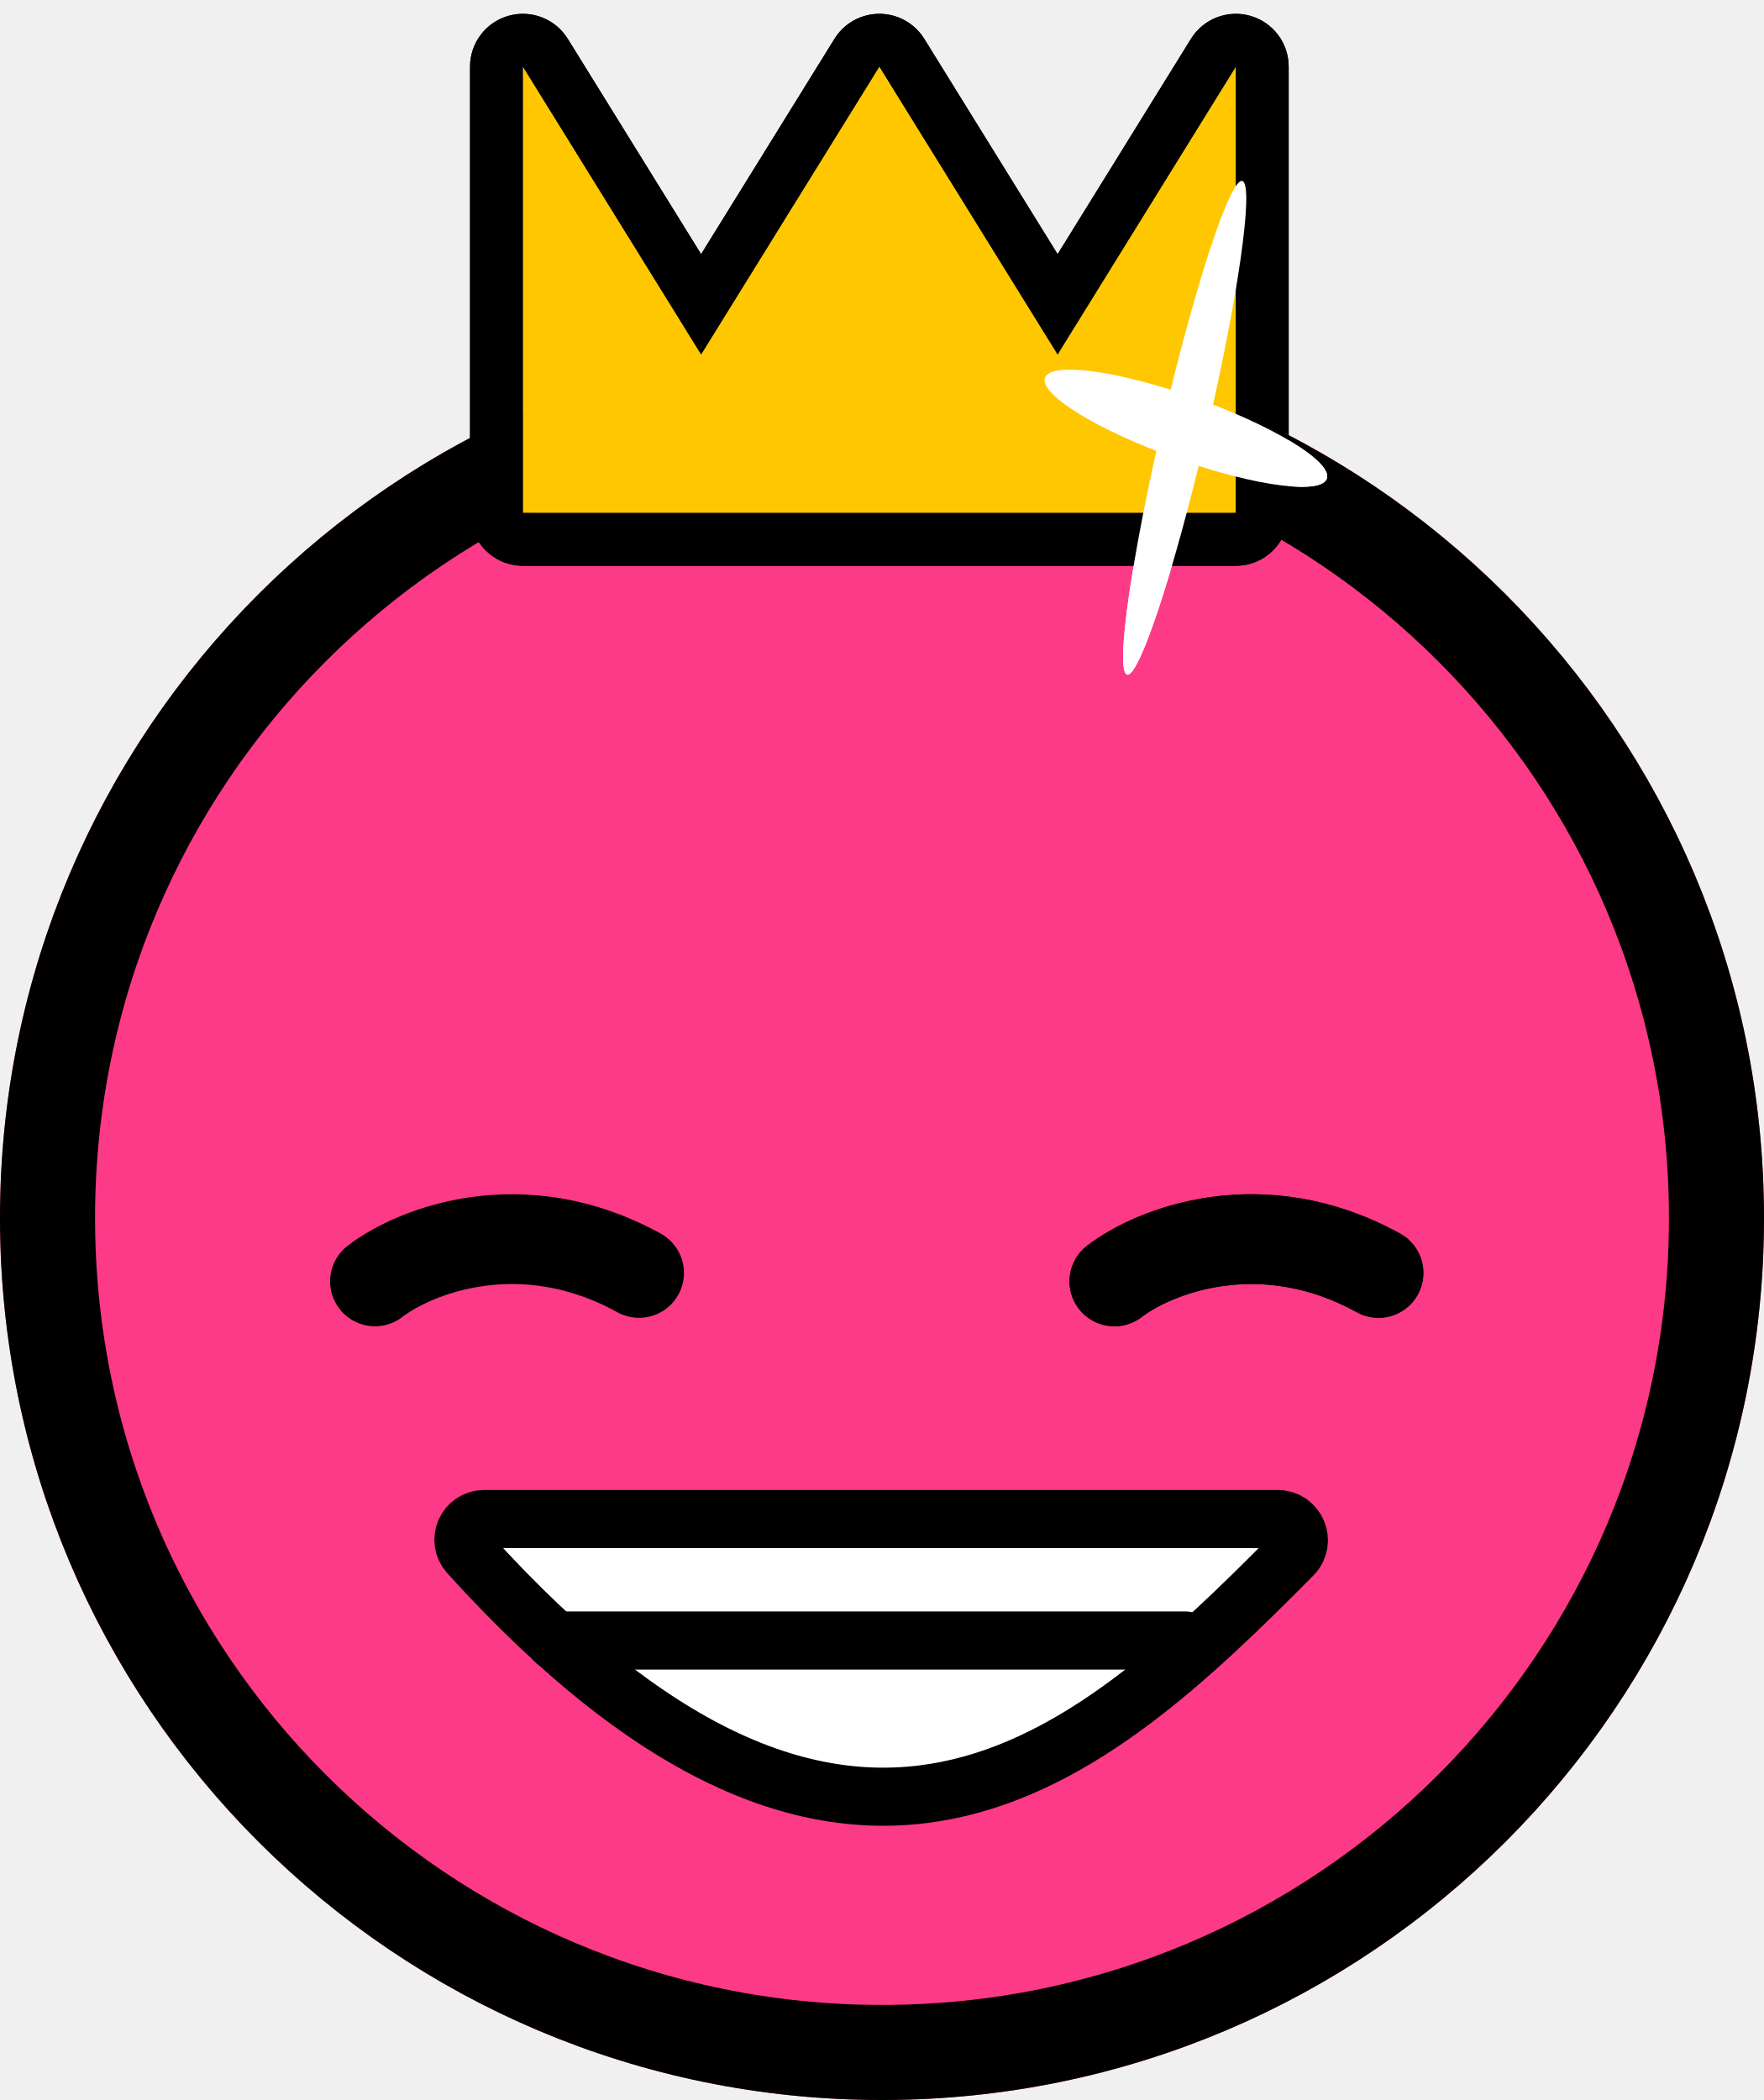
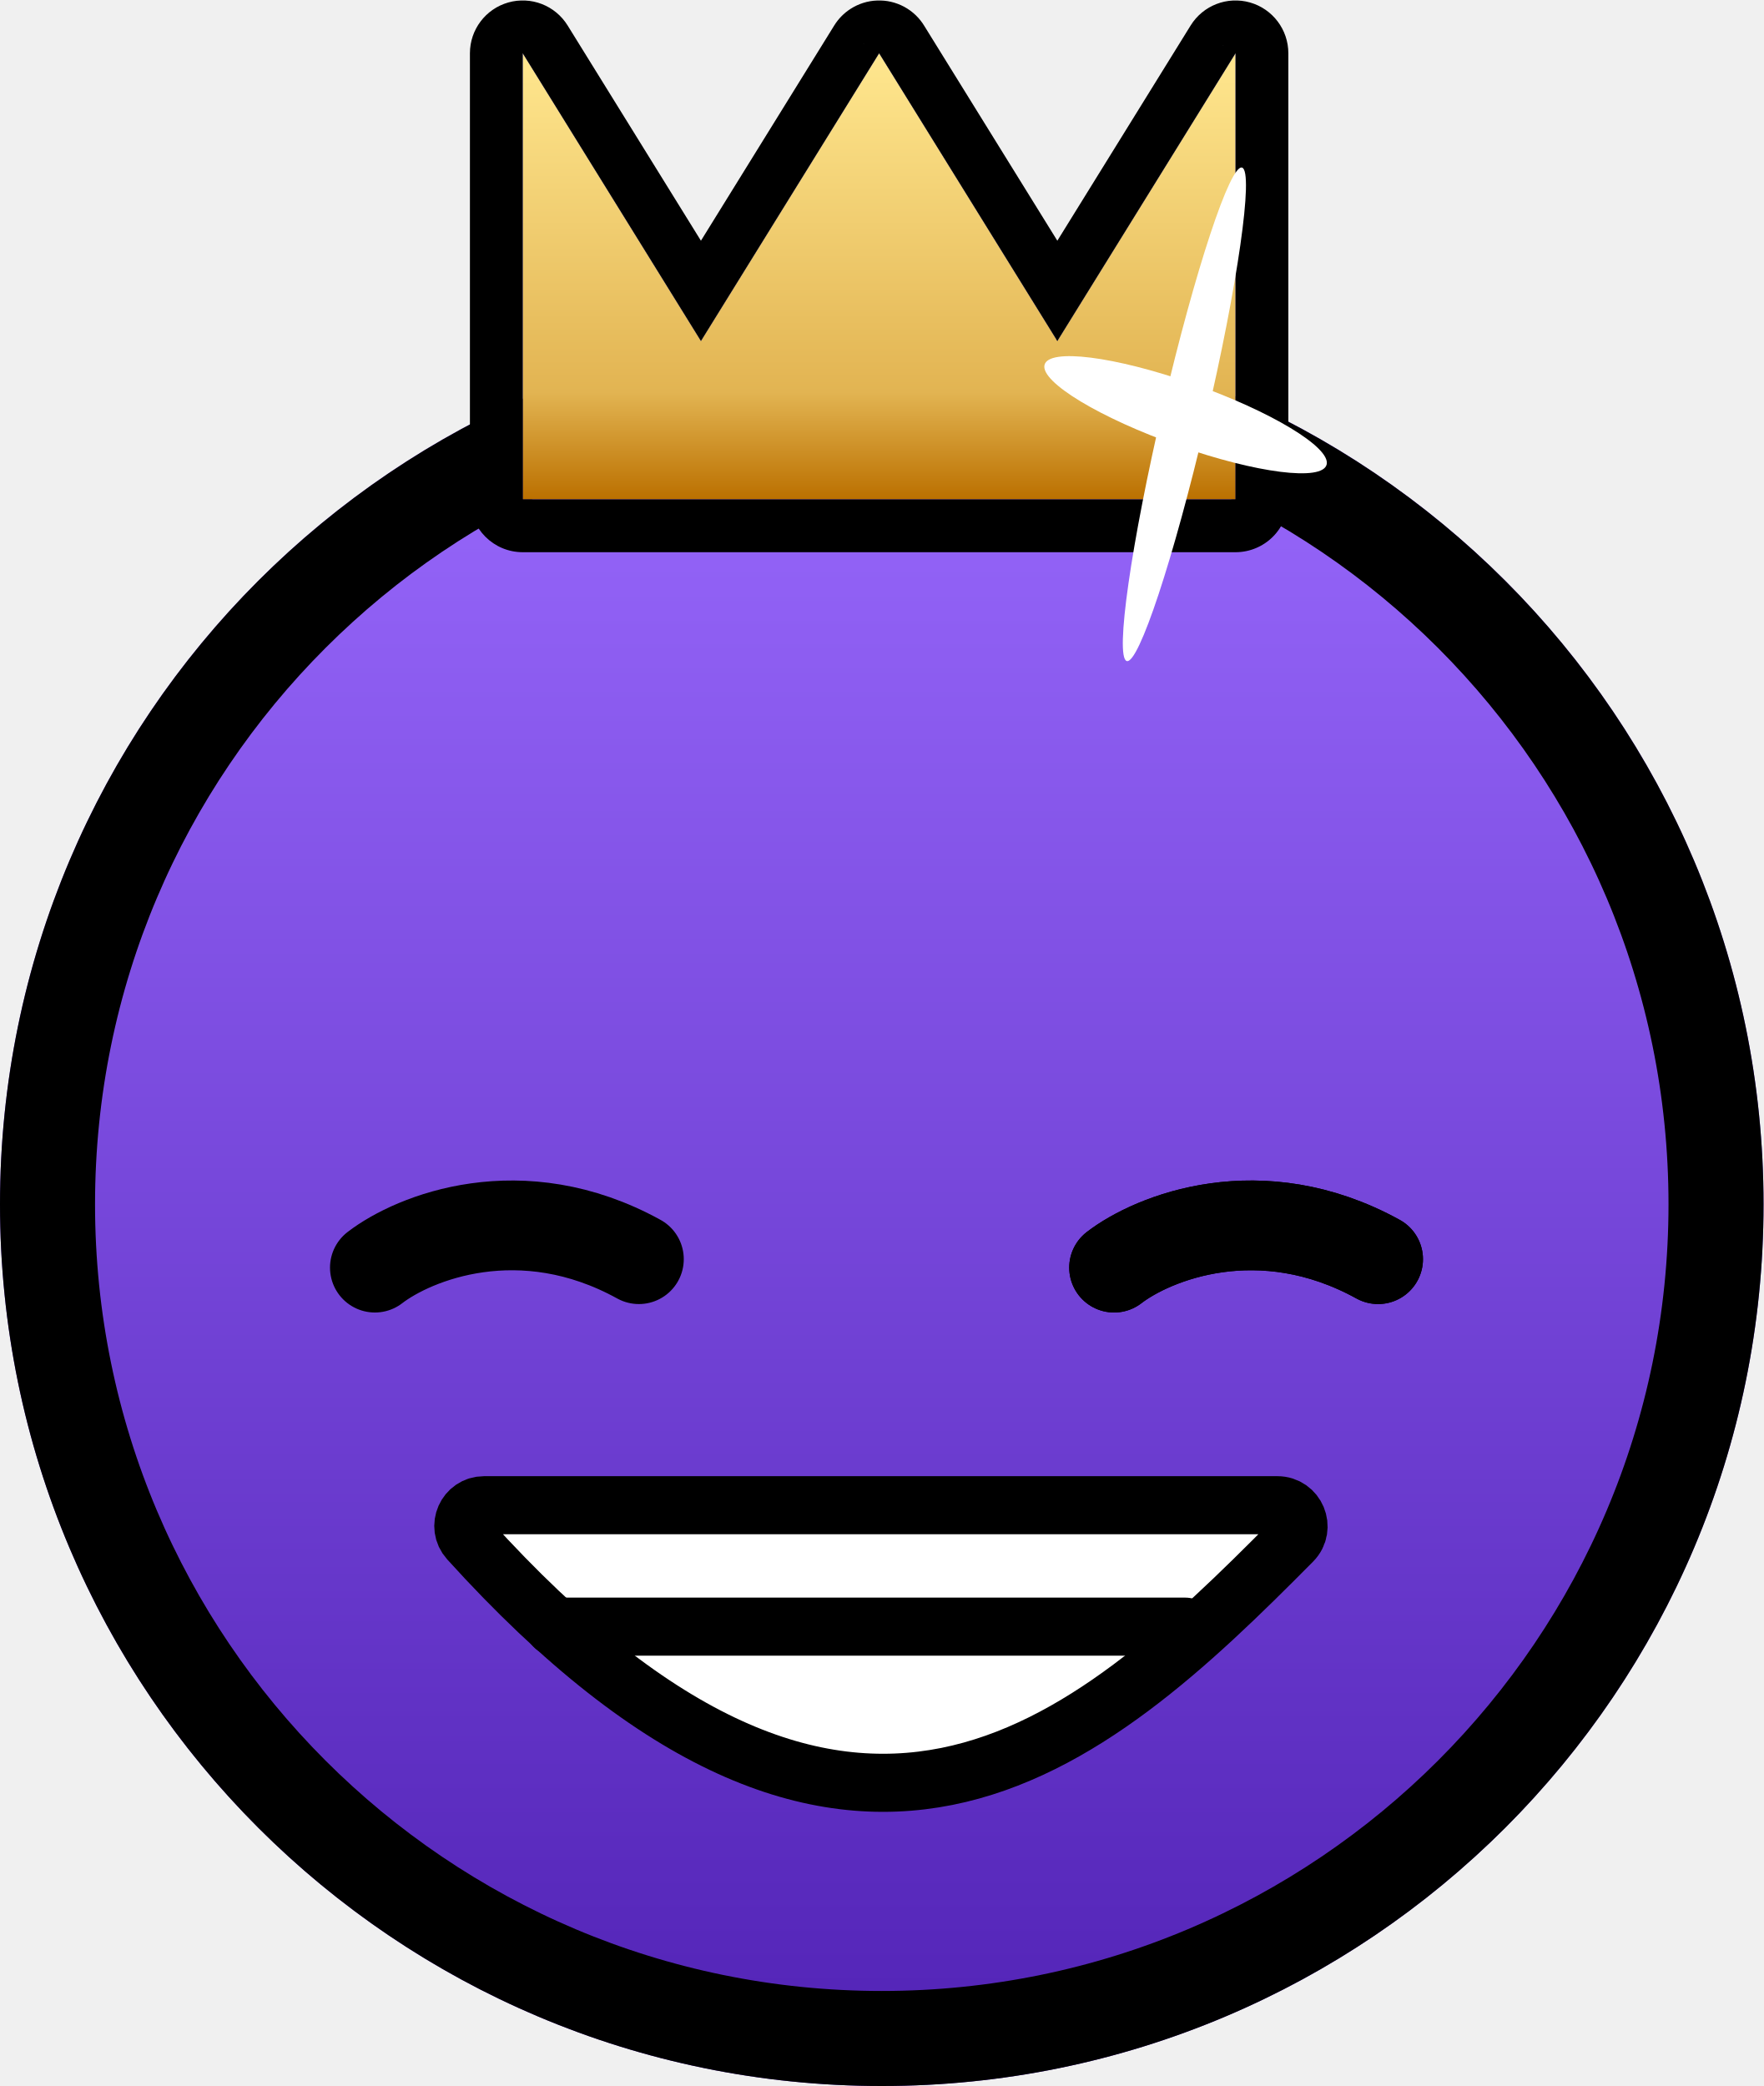
- <svg xmlns="http://www.w3.org/2000/svg" width="126" height="150" viewBox="0 0 126 150" fill="none">
-   <path d="M126 87C126 121.794 97.794 150 63 150C28.206 150 0 121.794 0 87C0 52.206 28.206 24 63 24C97.794 24 126 52.206 126 87Z" fill="#FC3A87" />
-   <circle cx="63" cy="87" r="59.605" stroke="black" stroke-width="6.79" />
-   <mask id="path-3-outside-1_719_6374" maskUnits="userSpaceOnUse" x="33.348" y="0.76" width="59" height="40" fill="black">
-     <rect fill="white" x="33.348" y="0.76" width="59" height="40" />
-     <path fill-rule="evenodd" clip-rule="evenodd" d="M62.812 36.638V4.76L50.08 25.32L37.348 4.76V36.638H62.812ZM62.812 36.638V4.76L75.544 25.32L88.276 4.76V36.638H62.812Z" />
+ <svg xmlns="http://www.w3.org/2000/svg" width="2783" height="3292" viewBox="0 0 2783 3292" fill="none">
+   <path d="M2783 1900.5C2783 2669 2160 3292 1391.5 3292C622.996 3292 0 2669 0 1900.5C0 1132 622.996 509 1391.5 509C2160 509 2783 1132 2783 1900.5Z" fill="url(#paint0_linear_751_15453)" />
+   <circle cx="1391.5" cy="1900.5" r="1316.51" stroke="black" stroke-width="149.982" />
+   <path d="M591.596 2000.49C652.891 1953.29 822.028 1884.55 1008.21 1987.16" stroke="black" stroke-width="141.65" stroke-linecap="round" />
+   <path d="M1758.12 2000.49C1819.42 1953.29 1988.56 1884.55 2174.74 1987.16" stroke="black" stroke-width="141.65" stroke-linecap="round" />
+   <path d="M1758.12 2000.49C1819.42 1953.29 1988.56 1884.55 2174.74 1987.16" stroke="black" stroke-width="141.65" stroke-linecap="round" />
+   <path d="M2015.79 2375.44H763.915C735.462 2375.44 720.603 2409.08 739.696 2430.18C1342.16 3095.81 1715.56 2759.39 2039.55 2432.2C2060.38 2411.17 2045.39 2375.44 2015.79 2375.44Z" fill="white" stroke="black" stroke-width="91.656" stroke-linecap="round" />
+   <path d="M874.896 2567.09H1870.61" stroke="black" stroke-width="91.656" stroke-linecap="round" />
+   <mask id="path-8-outside-1_751_15453" maskUnits="userSpaceOnUse" x="740.9" y="0.051" width="1293" height="872" fill="black">
+     <rect fill="white" x="740.9" y="0.051" width="1293" height="872" />
+     <path fill-rule="evenodd" clip-rule="evenodd" d="M824.9 788.134H1387.33L1949.77 788.134V84.051L1668.55 538.164L1387.33 84.052V84.051L1387.33 84.051L1106.12 538.164L824.9 84.051V788.134Z" />
  </mask>
-   <path fill-rule="evenodd" clip-rule="evenodd" d="M62.812 36.638V4.76L50.08 25.32L37.348 4.76V36.638H62.812ZM62.812 36.638V4.76L75.544 25.32L88.276 4.76V36.638H62.812Z" fill="#FFC700" />
-   <path d="M62.812 4.76H66.584C66.584 3.074 65.466 1.593 63.844 1.132C62.223 0.67 60.492 1.341 59.605 2.774L62.812 4.76ZM62.812 36.638V40.41C64.895 40.41 66.584 38.721 66.584 36.638H62.812ZM50.08 25.32L46.872 27.306C47.56 28.417 48.773 29.093 50.08 29.093C51.386 29.093 52.599 28.417 53.287 27.306L50.08 25.32ZM37.348 4.76L40.555 2.774C39.667 1.341 37.937 0.67 36.315 1.132C34.694 1.593 33.575 3.074 33.575 4.76H37.348ZM37.348 36.638H33.575C33.575 38.721 35.264 40.41 37.348 40.41V36.638ZM62.812 4.76L66.019 2.774C65.132 1.341 63.401 0.67 61.779 1.132C60.158 1.593 59.039 3.074 59.039 4.76H62.812ZM62.812 36.638H59.039C59.039 38.721 60.728 40.41 62.812 40.41V36.638ZM75.544 25.32L72.337 27.306C73.024 28.417 74.238 29.093 75.544 29.093C76.85 29.093 78.063 28.417 78.751 27.306L75.544 25.32ZM88.276 4.76H92.048C92.048 3.074 90.93 1.593 89.308 1.132C87.687 0.67 85.956 1.341 85.069 2.774L88.276 4.76ZM88.276 36.638V40.41C90.359 40.41 92.048 38.721 92.048 36.638H88.276ZM59.039 4.76V36.638H66.584V4.76H59.039ZM53.287 27.306L66.019 6.746L59.605 2.774L46.872 23.334L53.287 27.306ZM34.14 6.746L46.872 27.306L53.287 23.334L40.555 2.774L34.14 6.746ZM41.12 36.638V4.76H33.575V36.638H41.12ZM62.812 32.865H37.348V40.41H62.812V32.865ZM59.039 4.76V36.638H66.584V4.76H59.039ZM78.751 23.334L66.019 2.774L59.605 6.746L72.337 27.306L78.751 23.334ZM85.069 2.774L72.337 23.334L78.751 27.306L91.483 6.746L85.069 2.774ZM92.048 36.638V4.76H84.504V36.638H92.048ZM62.812 40.41H88.276V32.865H62.812V40.41Z" fill="black" mask="url(#path-3-outside-1_719_6374)" />
-   <path d="M26.785 91.527C29.56 89.39 37.218 86.278 45.647 90.923" stroke="black" stroke-width="6.413" stroke-linecap="round" />
-   <path d="M79.6 91.527C82.375 89.39 90.032 86.278 98.462 90.923" stroke="black" stroke-width="6.413" stroke-linecap="round" />
-   <path d="M79.6 91.527C82.375 89.39 90.032 86.278 98.462 90.923" stroke="black" stroke-width="6.413" stroke-linecap="round" />
-   <path d="M91.264 108.503H34.585C33.297 108.503 32.624 110.026 33.489 110.981C60.765 141.118 77.671 125.886 92.34 111.073C93.282 110.121 92.604 108.503 91.264 108.503Z" fill="white" stroke="black" stroke-width="4.15" stroke-linecap="round" />
-   <path d="M39.611 117.18H84.692" stroke="black" stroke-width="4.15" stroke-linecap="round" />
-   <ellipse cx="18.102" cy="1.617" rx="18.102" ry="1.617" transform="matrix(-0.227918 0.97368 -0.943141 -0.332393 90.2715 13.4688)" fill="white" />
-   <ellipse cx="2.273" cy="10.688" rx="2.273" ry="10.688" transform="matrix(-0.227918 0.97368 -0.943141 -0.332393 95.3047 31.9268)" fill="white" />
-   <mask id="path-12-outside-2_719_6374" maskUnits="userSpaceOnUse" x="33.348" y="0.76" width="59" height="40" fill="black">
-     <rect fill="white" x="33.348" y="0.76" width="59" height="40" />
-     <path fill-rule="evenodd" clip-rule="evenodd" d="M62.812 36.638V4.76L50.08 25.32L37.348 4.76V36.638H62.812ZM62.812 36.638V4.76L75.544 25.32L88.276 4.76V36.638H62.812Z" />
-   </mask>
-   <path fill-rule="evenodd" clip-rule="evenodd" d="M62.812 36.638V4.76L50.08 25.32L37.348 4.76V36.638H62.812ZM62.812 36.638V4.76L75.544 25.32L88.276 4.76V36.638H62.812Z" fill="#FFC700" />
-   <path d="M62.812 4.76H66.584C66.584 3.074 65.466 1.593 63.844 1.132C62.223 0.67 60.492 1.341 59.605 2.774L62.812 4.76ZM62.812 36.638V40.41C64.895 40.41 66.584 38.721 66.584 36.638H62.812ZM50.08 25.32L46.872 27.306C47.56 28.417 48.773 29.093 50.08 29.093C51.386 29.093 52.599 28.417 53.287 27.306L50.08 25.32ZM37.348 4.76L40.555 2.774C39.667 1.341 37.937 0.67 36.315 1.132C34.694 1.593 33.575 3.074 33.575 4.76H37.348ZM37.348 36.638H33.575C33.575 38.721 35.264 40.41 37.348 40.41V36.638ZM62.812 4.76L66.019 2.774C65.132 1.341 63.401 0.67 61.779 1.132C60.158 1.593 59.039 3.074 59.039 4.76H62.812ZM62.812 36.638H59.039C59.039 38.721 60.728 40.41 62.812 40.41V36.638ZM75.544 25.32L72.337 27.306C73.024 28.417 74.238 29.093 75.544 29.093C76.85 29.093 78.063 28.417 78.751 27.306L75.544 25.32ZM88.276 4.76H92.048C92.048 3.074 90.93 1.593 89.308 1.132C87.687 0.67 85.956 1.341 85.069 2.774L88.276 4.76ZM88.276 36.638V40.41C90.359 40.41 92.048 38.721 92.048 36.638H88.276ZM59.039 4.76V36.638H66.584V4.76H59.039ZM53.287 27.306L66.019 6.746L59.605 2.774L46.872 23.334L53.287 27.306ZM34.14 6.746L46.872 27.306L53.287 23.334L40.555 2.774L34.14 6.746ZM41.12 36.638V4.76H33.575V36.638H41.12ZM62.812 32.865H37.348V40.41H62.812V32.865ZM59.039 4.76V36.638H66.584V4.76H59.039ZM78.751 23.334L66.019 2.774L59.605 6.746L72.337 27.306L78.751 23.334ZM85.069 2.774L72.337 23.334L78.751 27.306L91.483 6.746L85.069 2.774ZM92.048 36.638V4.76H84.504V36.638H92.048ZM62.812 40.41H88.276V32.865H62.812V40.41Z" fill="black" mask="url(#path-12-outside-2_719_6374)" />
-   <ellipse cx="18.102" cy="1.617" rx="18.102" ry="1.617" transform="matrix(-0.227918 0.97368 -0.943141 -0.332393 90.2715 13.4688)" fill="white" />
-   <ellipse cx="2.273" cy="10.688" rx="2.273" ry="10.688" transform="matrix(-0.227918 0.97368 -0.943141 -0.332393 95.3047 31.9268)" fill="white" />
+   <path fill-rule="evenodd" clip-rule="evenodd" d="M824.9 788.134H1387.33L1949.77 788.134V84.051L1668.55 538.164L1387.33 84.052V84.051L1387.33 84.051L1106.12 538.164L824.9 84.051V788.134Z" fill="#4235FB" />
+   <path fill-rule="evenodd" clip-rule="evenodd" d="M824.9 788.134H1387.33L1949.77 788.134V84.051L1668.55 538.164L1387.33 84.052V84.051L1387.33 84.051L1106.12 538.164L824.9 84.051V788.134Z" fill="url(#paint1_linear_751_15453)" />
+   <path d="M1387.33 788.134L1387.33 704.81H1387.33V788.134ZM824.9 788.134H741.577C741.577 834.152 778.882 871.457 824.9 871.457V788.134ZM1949.77 788.134L1949.77 871.457C1971.86 871.457 1993.06 862.678 2008.68 847.052C2024.31 831.426 2033.09 810.232 2033.09 788.134H1949.77ZM1949.77 84.051H2033.09C2033.09 46.816 2008.38 14.101 1972.57 3.91C1936.76 -6.281 1898.53 8.526 1878.93 40.183L1949.77 84.051ZM1668.55 538.164L1597.71 582.032C1612.9 606.562 1639.7 621.487 1668.55 621.487C1697.4 621.487 1724.2 606.562 1739.39 582.032L1668.55 538.164ZM1387.33 84.052H1304.01C1304.01 99.551 1308.33 114.743 1316.49 127.921L1387.33 84.052ZM1387.33 84.051H1470.66C1470.66 53.512 1453.95 25.42 1427.12 10.839C1400.28 -3.742 1367.62 -2.476 1342 14.139L1387.33 84.051ZM1387.33 84.051L1342 14.14C1331.68 20.832 1322.97 29.725 1316.49 40.183L1387.33 84.051ZM1106.12 538.164L1035.28 582.032C1050.47 606.561 1077.27 621.487 1106.12 621.487C1134.97 621.487 1161.77 606.561 1176.96 582.032L1106.12 538.164ZM824.9 84.051L895.74 40.182C876.136 8.526 837.909 -6.282 802.095 3.909C766.282 14.101 741.577 46.816 741.577 84.051L824.9 84.051ZM1387.33 704.81H824.9V871.457H1387.33V704.81ZM1387.33 871.457L1949.77 871.457L1949.77 704.81L1387.33 704.81L1387.33 871.457ZM2033.09 788.134V84.051H1866.44V788.134H2033.09ZM1878.93 40.183L1597.71 494.295L1739.39 582.032L2020.61 127.92L1878.93 40.183ZM1739.39 494.295L1458.17 40.183L1316.49 127.921L1597.71 582.032L1739.39 494.295ZM1304.01 84.051V84.052H1470.66V84.051H1304.01ZM1432.67 153.963L1432.67 153.963L1342 14.139L1342 14.14L1432.67 153.963ZM1176.96 582.032L1458.17 127.92L1316.49 40.183L1035.28 494.295L1176.96 582.032ZM754.06 127.92L1035.28 582.032L1176.96 494.295L895.74 40.182L754.06 127.92ZM908.224 788.134V84.051H741.577V788.134H908.224Z" fill="black" mask="url(#path-8-outside-1_751_15453)" />
+   <ellipse cx="399.836" cy="35.707" rx="399.836" ry="35.707" transform="matrix(-0.227918 0.97368 -0.943141 -0.332393 1993.87 276.39)" fill="white" />
+   <ellipse cx="50.196" cy="236.062" rx="50.196" ry="236.062" transform="matrix(-0.227918 0.97368 -0.943141 -0.332393 2105.01 684.085)" fill="white" />
+   <defs>
+     <linearGradient id="paint0_linear_751_15453" x1="1391.5" y1="509" x2="1391.5" y2="3292" gradientUnits="userSpaceOnUse">
+       <stop stop-color="#9B6BFF" />
+       <stop offset="1" stop-color="#5122B5" />
+     </linearGradient>
+     <linearGradient id="paint1_linear_751_15453" x1="1387.33" y1="84.051" x2="1387.33" y2="788.134" gradientUnits="userSpaceOnUse">
+       <stop stop-color="#FFE78F" />
+       <stop offset="0.76" stop-color="#E2B452" />
+       <stop offset="1" stop-color="#BB7000" />
+     </linearGradient>
+   </defs>
</svg>
